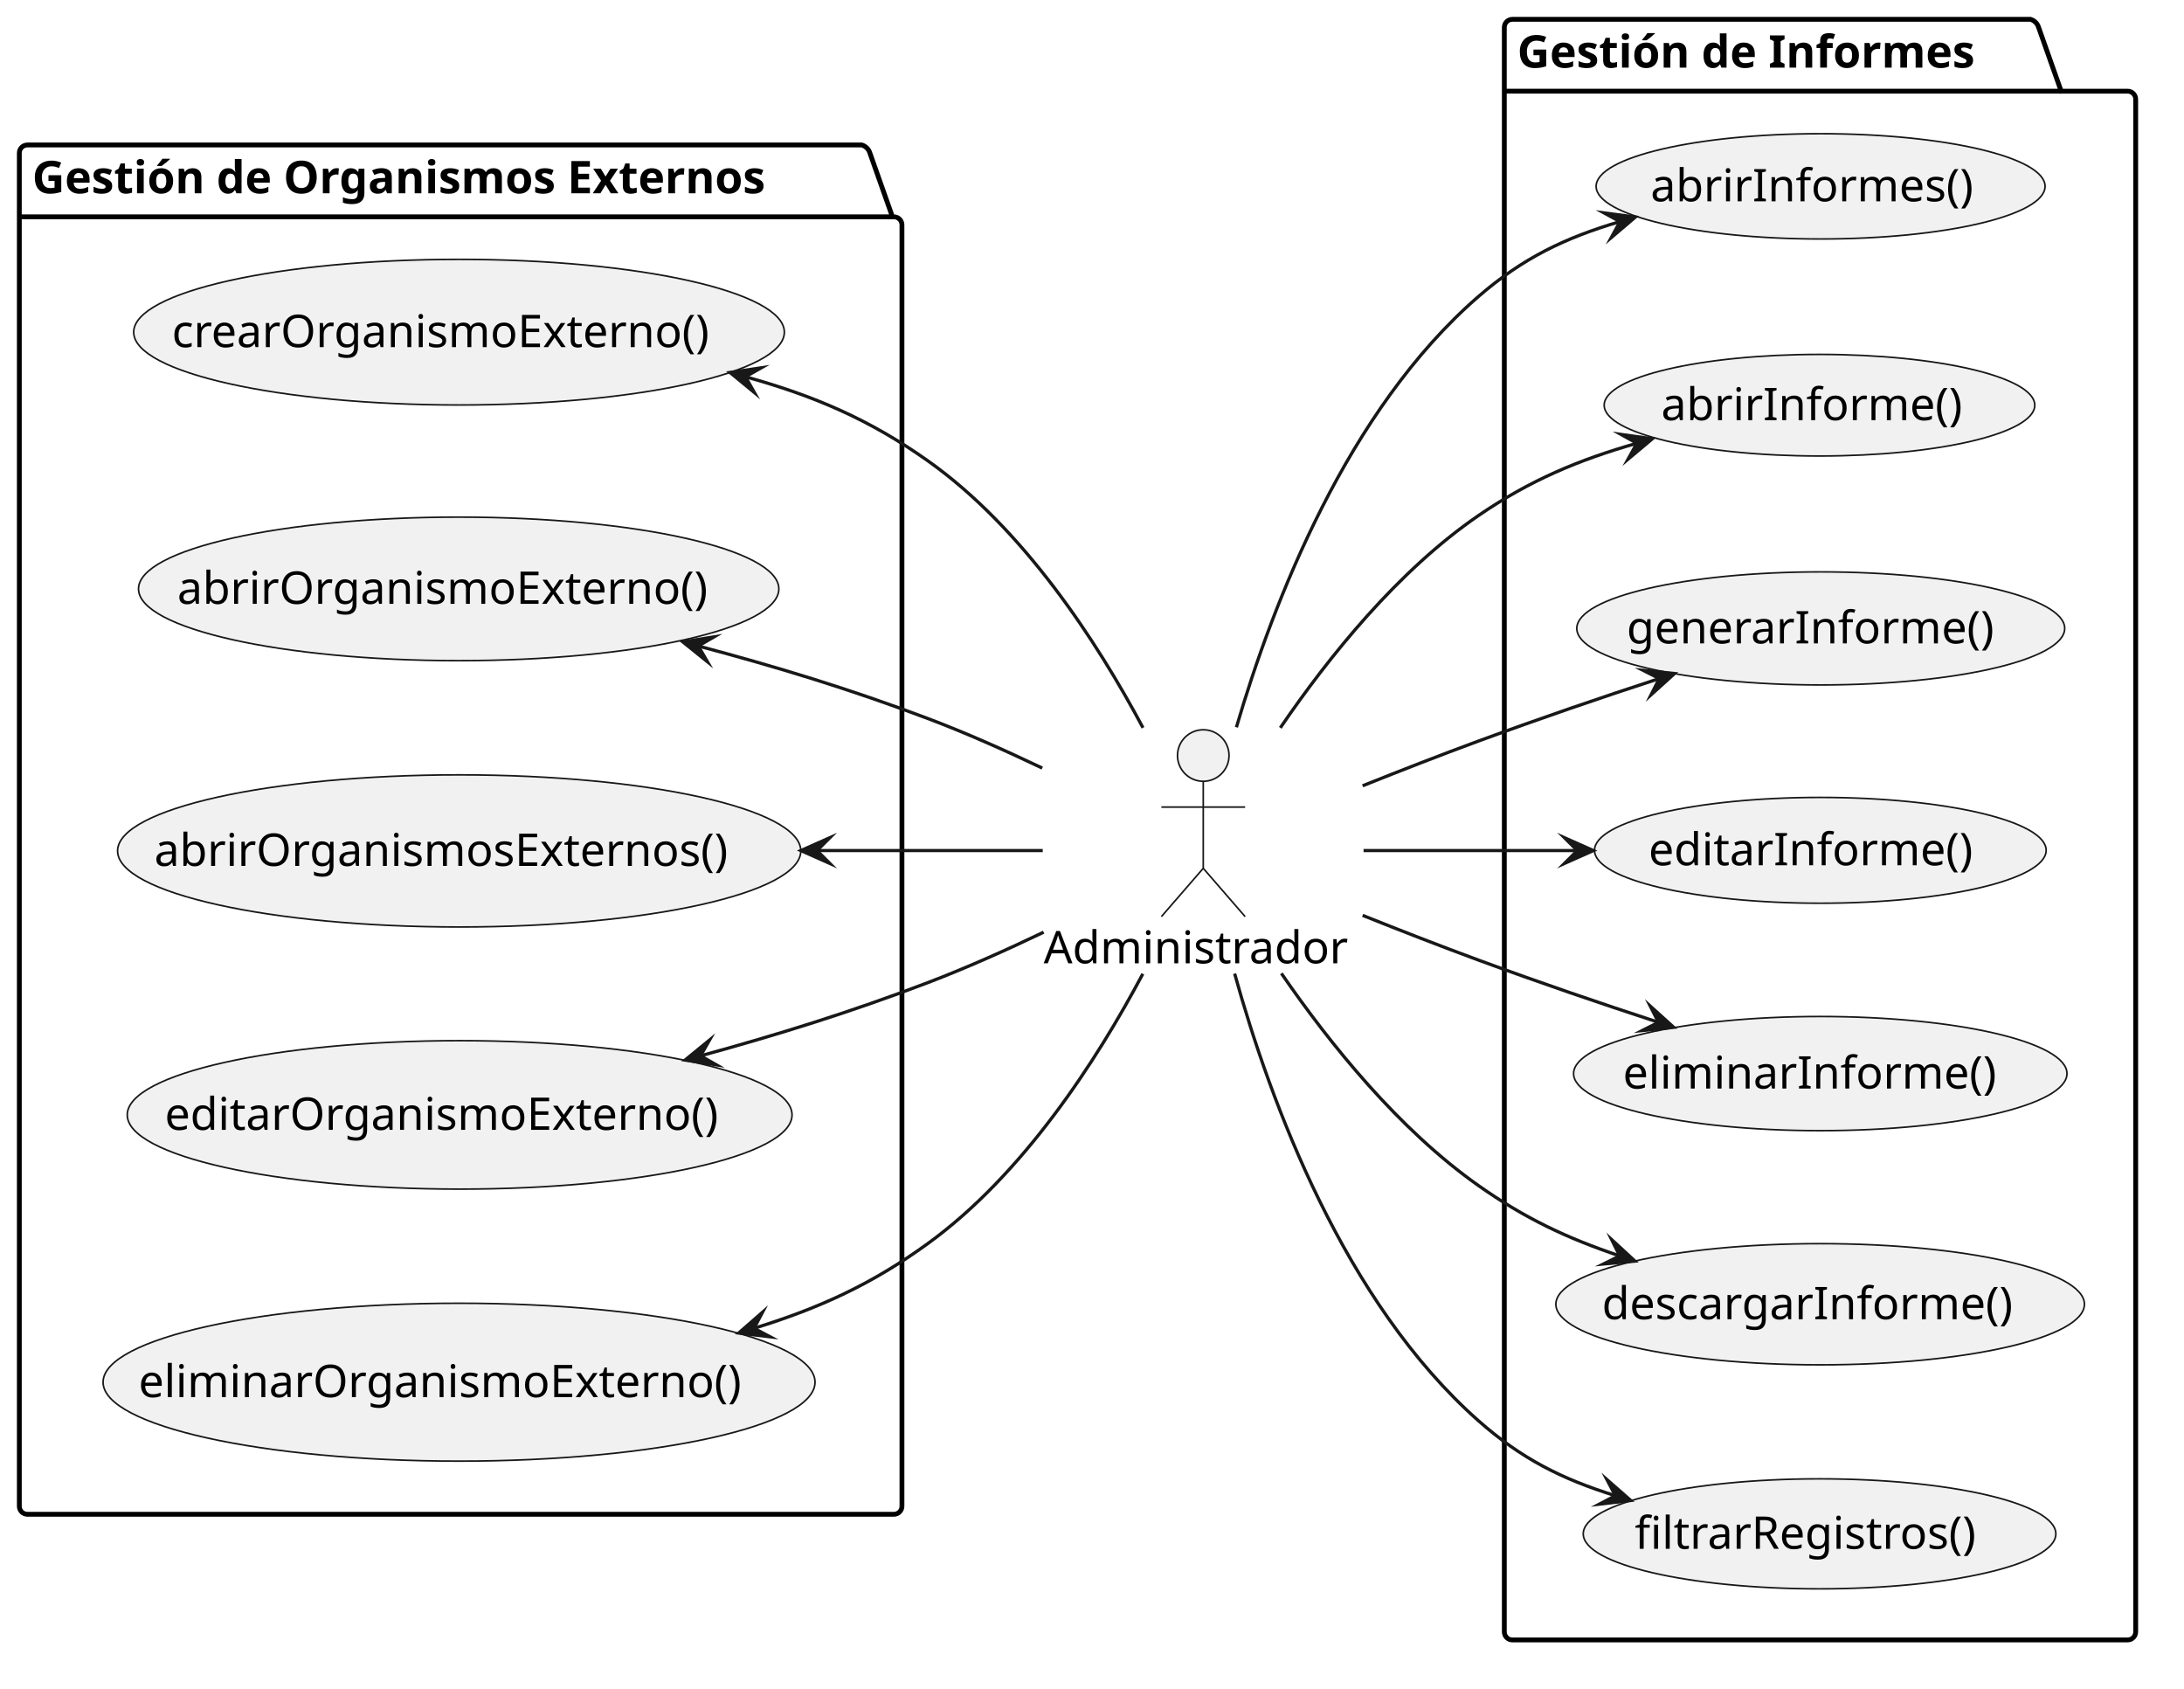
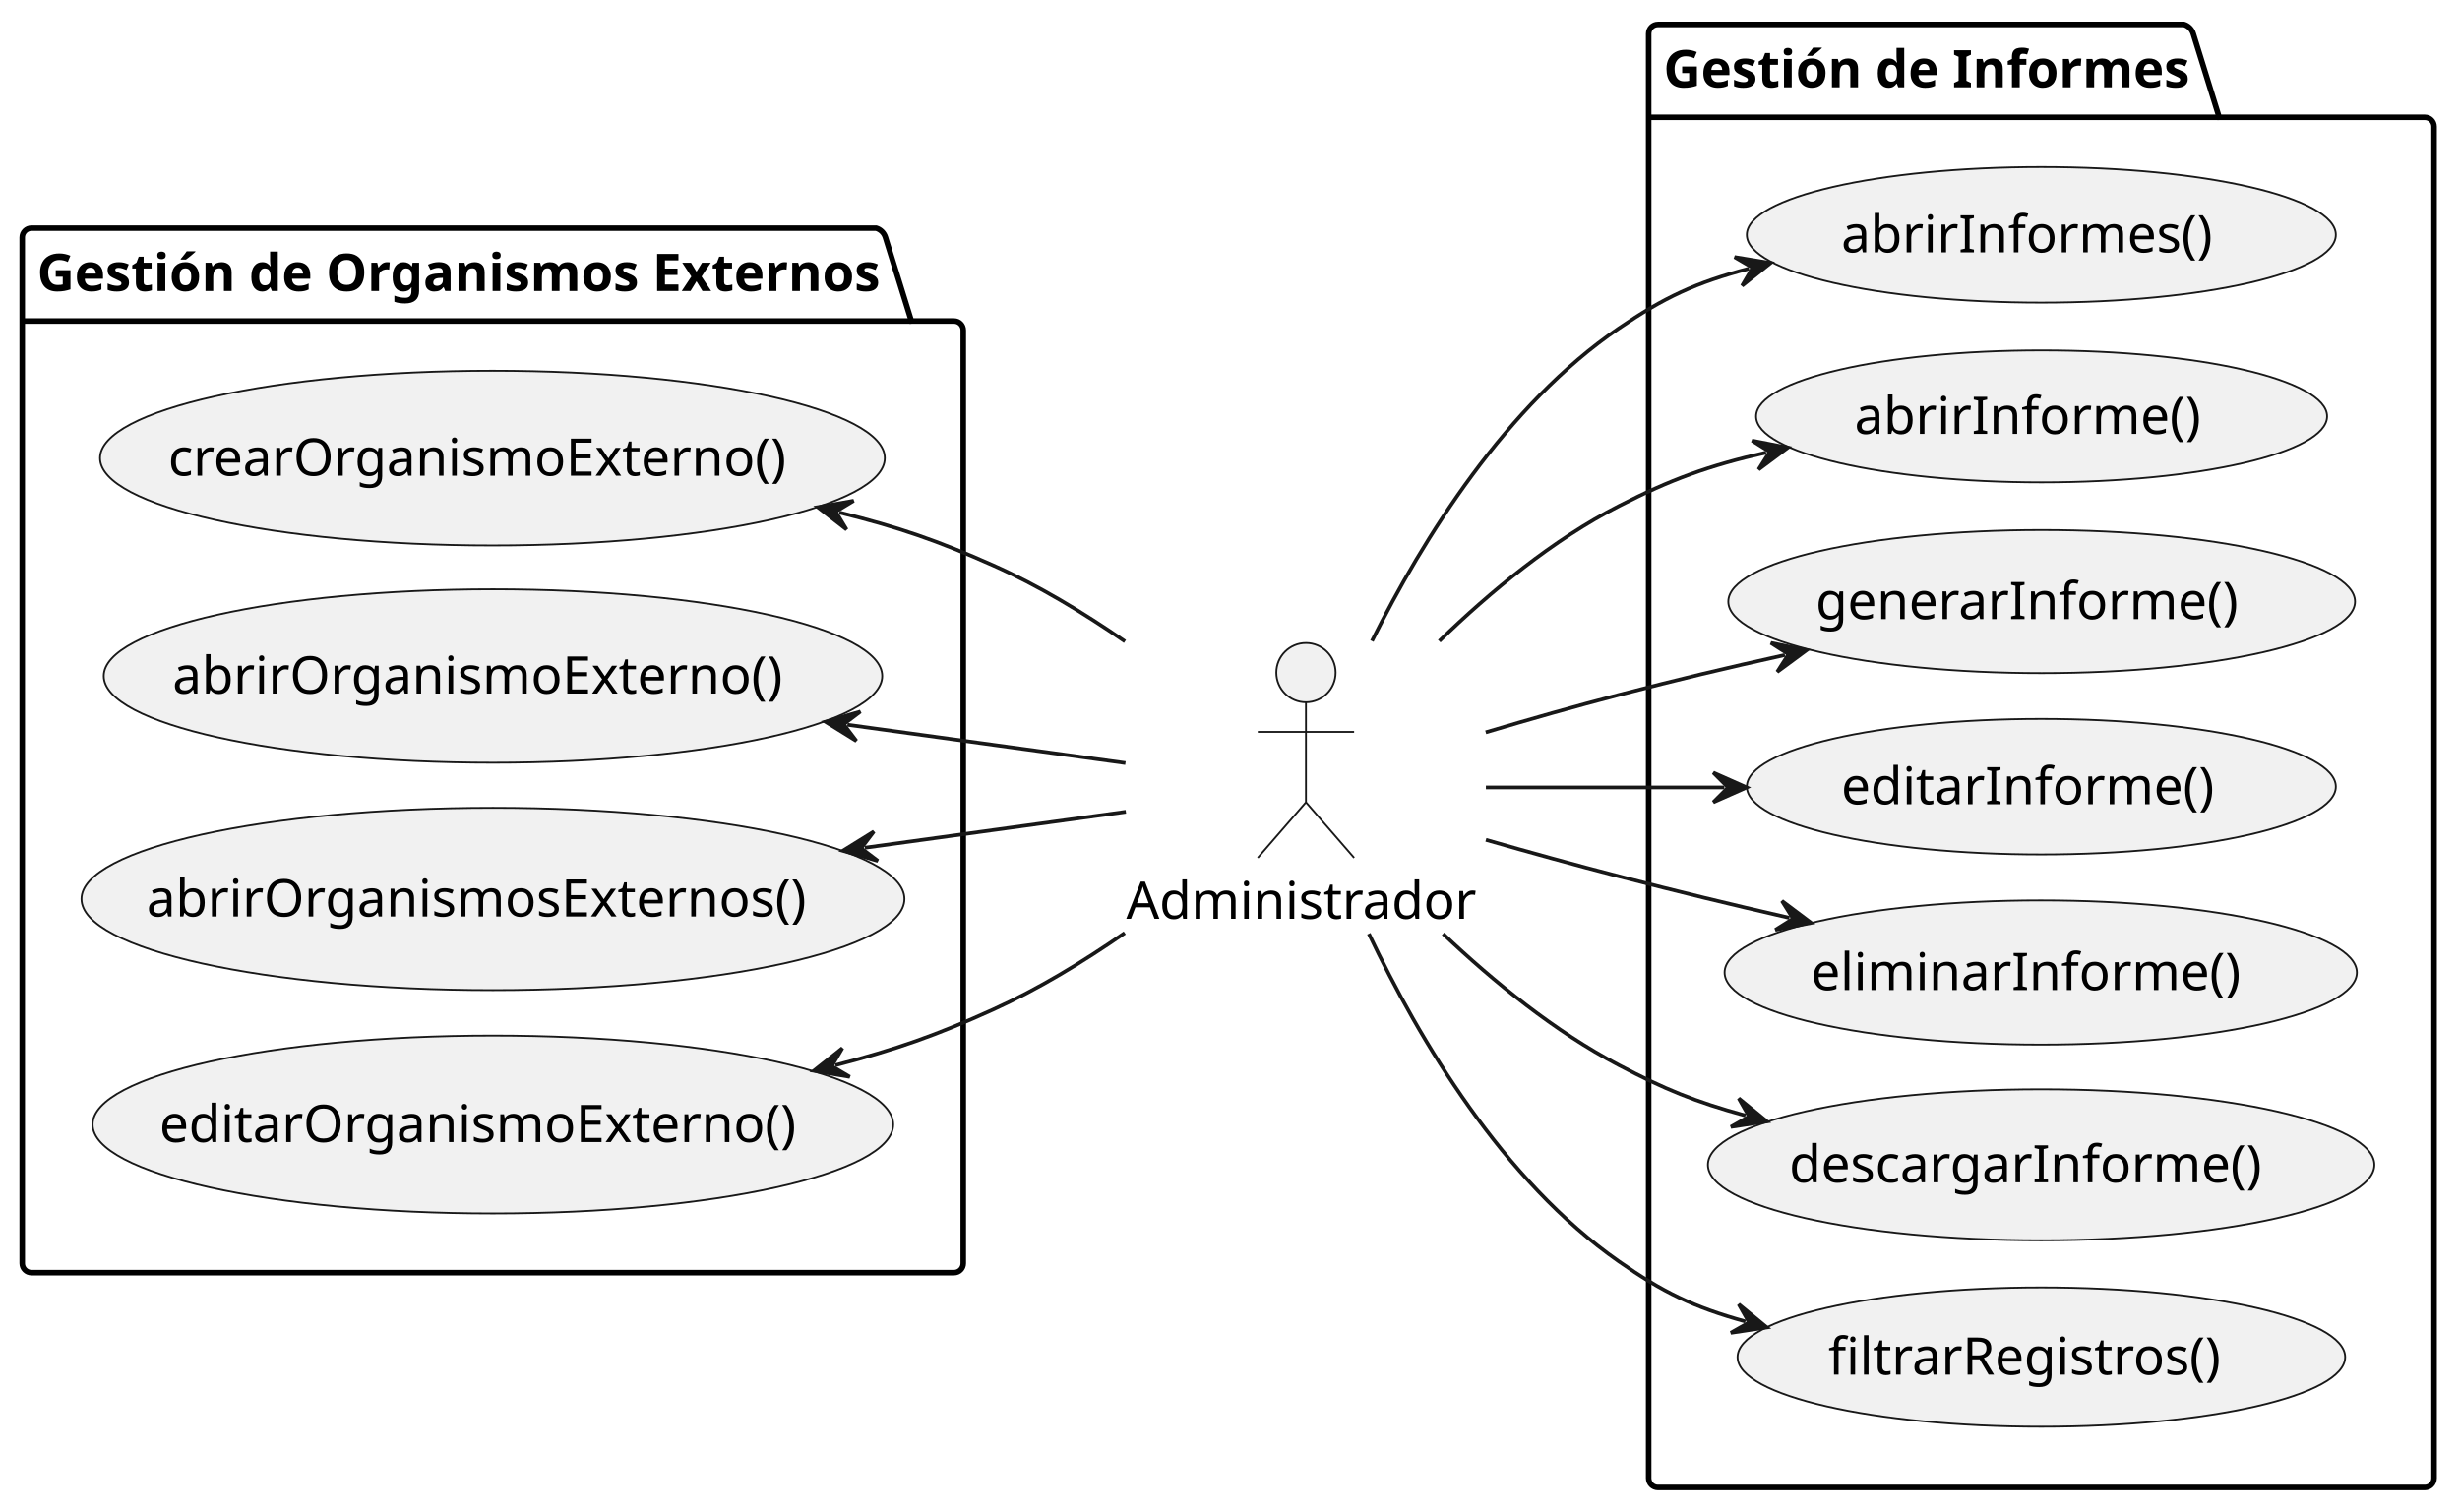
- <svg xmlns="http://www.w3.org/2000/svg" version="1.1" data-diagram-type="DESCRIPTION" style="width:678px;height:524px;background:#FFFFFF;" width="678px" height="524px" viewBox="0 0 678 524" zoomAndPan="magnify" preserveAspectRatio="none" contentStyleType="text/css">
+ <svg xmlns="http://www.w3.org/2000/svg" contentStyleType="text/css" height="408px" preserveAspectRatio="none" style="width:664px;height:408px;background:#FFFFFF;" version="1.1" viewBox="0 0 664 408" width="664px" zoomAndPan="magnify">
  <defs />
-   <g font-family="sans-serif" lengthAdjust="spacing">
-     <g class="cluster" data-qualified-name="Gesti.n de Organismos Externos" id="ent0002" data-source-line="5">
-       <path d="M8.5,45 L267.55,45 A3.75,3.75 0 0 1 270.05,47.5 L277.05,67.297 L277.5,67.297 A2.5,2.5 0 0 1 280,69.797 L280,467.5 A2.5,2.5 0 0 1 277.5,470 L8.5,470 A2.5,2.5 0 0 1 6,467.5 L6,47.5 A2.5,2.5 0 0 1 8.5,45" style="stroke:#000;stroke-width:1.5;" fill="none" />
-       <line x1="6" y1="67.297" x2="277.05" y2="67.297" style="stroke:#000;stroke-width:1.5;" />
-       <text x="10" y="59.995" fill="#000" font-size="14" textLength="258.05" font-weight="700">Gestión de Organismos Externos</text>
+   <g>
+     <g id="cluster_Gestión de Organismos Externos">
+       <path d="M8.5,61.602 L236.5,61.602 A3.75,3.75 0 0 1 239,64.102 L246,86.67 L257.5,86.67 A2.5,2.5 0 0 1 260,89.17 L260,341.102 A2.5,2.5 0 0 1 257.5,343.602 L8.5,343.602 A2.5,2.5 0 0 1 6,341.102 L6,64.102 A2.5,2.5 0 0 1 8.5,61.602 " fill="none" style="stroke:#000000;stroke-width:1.5;" />
+       <line style="stroke:#000000;stroke-width:1.5;" x1="6" x2="246" y1="86.67" y2="86.67" />
+       <text fill="#000000" font-family="sans-serif" font-size="14" font-weight="bold" lengthAdjust="spacing" textLength="227" x="10" y="78.568">Gestión de Organismos Externos</text>
    </g>
-     <g class="cluster" data-qualified-name="Gesti.n de Informes" id="ent0008" data-source-line="13">
-       <path d="M469.5,6 L630.365,6 A3.75,3.75 0 0 1 632.865,8.5 L639.865,28.297 L660.5,28.297 A2.5,2.5 0 0 1 663,30.797 L663,506.5 A2.5,2.5 0 0 1 660.5,509 L469.5,509 A2.5,2.5 0 0 1 467,506.5 L467,8.5 A2.5,2.5 0 0 1 469.5,6" style="stroke:#000;stroke-width:1.5;" fill="none" />
-       <line x1="467" y1="28.297" x2="639.865" y2="28.297" style="stroke:#000;stroke-width:1.5;" />
-       <text x="471" y="20.995" fill="#000" font-size="14" textLength="159.865" font-weight="700">Gestión de Informes</text>
+     <g id="cluster_Gestión de Informes">
+       <path d="M447.5,6.602 L589.5,6.602 A3.75,3.75 0 0 1 592,9.102 L599,31.67 L654.5,31.67 A2.5,2.5 0 0 1 657,34.17 L657,399.102 A2.5,2.5 0 0 1 654.5,401.602 L447.5,401.602 A2.5,2.5 0 0 1 445,399.102 L445,9.102 A2.5,2.5 0 0 1 447.5,6.602 " fill="none" style="stroke:#000000;stroke-width:1.5;" />
+       <line style="stroke:#000000;stroke-width:1.5;" x1="445" x2="599" y1="31.67" y2="31.67" />
+       <text fill="#000000" font-family="sans-serif" font-size="14" font-weight="bold" lengthAdjust="spacing" textLength="141" x="449" y="23.568">Gestión de Informes</text>
    </g>
-     <g class="entity" data-qualified-name="Gesti.n de Organismos Externos.generarOrganismoExterno" id="ent0003" data-source-line="6">
-       <ellipse cx="142.498" cy="103.1" rx="100.998" ry="22.6" fill="#F1F1F1" style="stroke:#181818;stroke-width:0.5;" />
-       <text x="53.371" y="107.748" fill="#000" font-size="14" textLength="178.254">crearOrganismoExterno()</text>
+     <g id="elem_crearOrganismoExterno">
+       <ellipse cx="132.913" cy="123.685" fill="#F1F1F1" rx="105.913" ry="23.583" style="stroke:#181818;stroke-width:0.5;" />
+       <text fill="#000000" font-family="sans-serif" font-size="14" lengthAdjust="spacing" textLength="169" x="45.413" y="128.418">crearOrganismoExterno()</text>
    </g>
-     <g class="entity" data-qualified-name="Gesti.n de Organismos Externos.abrirOrganismoExterno" id="ent0004" data-source-line="7">
-       <ellipse cx="142.393" cy="182.779" rx="99.393" ry="22.279" fill="#F1F1F1" style="stroke:#181818;stroke-width:0.5;" />
-       <text x="55.033" y="187.427" fill="#000" font-size="14" textLength="174.72">abrirOrganismoExterno()</text>
+     <g id="elem_abrirOrganismoExterno">
+       <ellipse cx="133.065" cy="182.515" fill="#F1F1F1" rx="105.064" ry="23.413" style="stroke:#181818;stroke-width:0.5;" />
+       <text fill="#000000" font-family="sans-serif" font-size="14" lengthAdjust="spacing" textLength="167" x="46.565" y="187.248">abrirOrganismoExterno()</text>
    </g>
-     <g class="entity" data-qualified-name="Gesti.n de Organismos Externos.abrirOrganismosExternos" id="ent0005" data-source-line="8">
-       <ellipse cx="142.55" cy="264.11" rx="106.05" ry="23.61" fill="#F1F1F1" style="stroke:#181818;stroke-width:0.5;" />
-       <text x="47.896" y="268.758" fill="#000" font-size="14" textLength="189.308">abrirOrganismosExternos()</text>
+     <g id="elem_abrirOrganismosExternos">
+       <ellipse cx="133.061" cy="242.714" fill="#F1F1F1" rx="111.061" ry="24.612" style="stroke:#181818;stroke-width:0.5;" />
+       <text fill="#000000" font-family="sans-serif" font-size="14" lengthAdjust="spacing" textLength="181" x="39.561" y="247.447">abrirOrganismosExternos()</text>
    </g>
-     <g class="entity" data-qualified-name="Gesti.n de Organismos Externos.editarOrganismoExterno" id="ent0006" data-source-line="9">
-       <ellipse cx="142.691" cy="346.038" rx="103.191" ry="23.038" fill="#F1F1F1" style="stroke:#181818;stroke-width:0.5;" />
-       <text x="51.158" y="350.687" fill="#000" font-size="14" textLength="183.066">editarOrganismoExterno()</text>
+     <g id="elem_editarOrganismoExterno">
+       <ellipse cx="133.047" cy="303.611" fill="#F1F1F1" rx="108.047" ry="24.009" style="stroke:#181818;stroke-width:0.5;" />
+       <text fill="#000000" font-family="sans-serif" font-size="14" lengthAdjust="spacing" textLength="174" x="43.047" y="308.344">editarOrganismoExterno()</text>
    </g>
-     <g class="entity" data-qualified-name="Gesti.n de Organismos Externos.eliminarOrganismoExterno" id="ent0007" data-source-line="10">
-       <ellipse cx="142.509" cy="429.002" rx="110.509" ry="24.502" fill="#F1F1F1" style="stroke:#181818;stroke-width:0.5;" />
-       <text x="43.019" y="433.65" fill="#000" font-size="14" textLength="198.98">eliminarOrganismoExterno()</text>
+     <g id="elem_abrirInformes">
+       <ellipse cx="550.991" cy="63.4" fill="#F1F1F1" rx="79.491" ry="18.298" style="stroke:#181818;stroke-width:0.5;" />
+       <text fill="#000000" font-family="sans-serif" font-size="14" lengthAdjust="spacing" textLength="102" x="496.991" y="68.133">abrirInformes()</text>
    </g>
-     <g class="entity" data-qualified-name="Gesti.n de Informes.abrirInformes" id="ent0009" data-source-line="14">
-       <ellipse cx="565.187" cy="57.837" rx="69.687" ry="16.337" fill="#F1F1F1" style="stroke:#181818;stroke-width:0.5;" />
-       <text x="512.393" y="62.486" fill="#000" font-size="14" textLength="105.588">abrirInformes()</text>
+     <g id="elem_abrirInforme">
+       <ellipse cx="551.062" cy="112.414" fill="#F1F1F1" rx="77.062" ry="17.812" style="stroke:#181818;stroke-width:0.5;" />
+       <text fill="#000000" font-family="sans-serif" font-size="14" lengthAdjust="spacing" textLength="95" x="500.562" y="117.147">abrirInforme()</text>
    </g>
-     <g class="entity" data-qualified-name="Gesti.n de Informes.abrirInforme" id="ent0010" data-source-line="15">
-       <ellipse cx="564.838" cy="125.768" rx="66.838" ry="15.768" fill="#F1F1F1" style="stroke:#181818;stroke-width:0.5;" />
-       <text x="515.692" y="130.416" fill="#000" font-size="14" textLength="98.294">abrirInforme()</text>
+     <g id="elem_generarInforme">
+       <ellipse cx="551.084" cy="162.419" fill="#F1F1F1" rx="84.584" ry="19.317" style="stroke:#181818;stroke-width:0.5;" />
+       <text fill="#000000" font-family="sans-serif" font-size="14" lengthAdjust="spacing" textLength="116" x="490.084" y="167.152">generarInforme()</text>
    </g>
-     <g class="entity" data-qualified-name="Gesti.n de Informes.generarInforme" id="ent0011" data-source-line="16">
-       <ellipse cx="565.234" cy="195.047" rx="75.734" ry="17.547" fill="#F1F1F1" style="stroke:#181818;stroke-width:0.5;" />
-       <text x="504.982" y="199.695" fill="#000" font-size="14" textLength="120.504">generarInforme()</text>
+     <g id="elem_editarInforme">
+       <ellipse cx="550.991" cy="212.4" fill="#F1F1F1" rx="79.491" ry="18.298" style="stroke:#181818;stroke-width:0.5;" />
+       <text fill="#000000" font-family="sans-serif" font-size="14" lengthAdjust="spacing" textLength="102" x="496.991" y="217.133">editarInforme()</text>
    </g>
-     <g class="entity" data-qualified-name="Gesti.n de Informes.editarInforme" id="ent0012" data-source-line="17">
-       <ellipse cx="565.104" cy="263.921" rx="70.104" ry="16.421" fill="#F1F1F1" style="stroke:#181818;stroke-width:0.5;" />
-       <text x="511.784" y="268.569" fill="#000" font-size="14" textLength="106.641">editarInforme()</text>
+     <g id="elem_eliminarInforme">
+       <ellipse cx="550.834" cy="262.569" fill="#F1F1F1" rx="85.334" ry="19.467" style="stroke:#181818;stroke-width:0.5;" />
+       <text fill="#000000" font-family="sans-serif" font-size="14" lengthAdjust="spacing" textLength="118" x="488.834" y="267.302">eliminarInforme()</text>
    </g>
-     <g class="entity" data-qualified-name="Gesti.n de Informes.eliminarInforme" id="ent0013" data-source-line="18">
-       <ellipse cx="565.086" cy="333.217" rx="76.586" ry="17.717" fill="#F1F1F1" style="stroke:#181818;stroke-width:0.5;" />
-       <text x="503.808" y="337.866" fill="#000" font-size="14" textLength="122.555">eliminarInforme()</text>
+     <g id="elem_descargarInforme">
+       <ellipse cx="550.942" cy="314.49" fill="#F1F1F1" rx="89.942" ry="20.388" style="stroke:#181818;stroke-width:0.5;" />
+       <text fill="#000000" font-family="sans-serif" font-size="14" lengthAdjust="spacing" textLength="130" x="482.942" y="319.223">descargarInforme()</text>
    </g>
-     <g class="entity" data-qualified-name="Gesti.n de Informes.descargarInforme" id="ent0014" data-source-line="19">
-       <ellipse cx="565.046" cy="404.809" rx="82.046" ry="18.809" fill="#F1F1F1" style="stroke:#181818;stroke-width:0.5;" />
-       <text x="497.309" y="409.458" fill="#000" font-size="14" textLength="135.475">descargarInforme()</text>
+     <g id="elem_filtrarRegistros">
+       <ellipse cx="551.001" cy="366.402" fill="#F1F1F1" rx="82.001" ry="18.8" style="stroke:#181818;stroke-width:0.5;" />
+       <text fill="#000000" font-family="sans-serif" font-size="14" lengthAdjust="spacing" textLength="109" x="493.501" y="371.135">filtrarRegistros()</text>
    </g>
-     <g class="entity" data-qualified-name="Gesti.n de Informes.filtrarRegistros" id="ent0015" data-source-line="20">
-       <ellipse cx="564.86" cy="476.072" rx="73.36" ry="17.072" fill="#F1F1F1" style="stroke:#181818;stroke-width:0.5;" />
-       <text x="507.496" y="480.72" fill="#000" font-size="14" textLength="114.728">filtrarRegistros()</text>
+     <g id="elem_admin">
+       <ellipse cx="352.5" cy="181.602" fill="#F1F1F1" rx="8" ry="8" style="stroke:#181818;stroke-width:0.5;" />
+       <path d="M352.5,189.602 L352.5,216.602 M339.5,197.602 L365.5,197.602 M352.5,216.602 L339.5,231.602 M352.5,216.602 L365.5,231.602 " fill="none" style="stroke:#181818;stroke-width:0.5;" />
+       <text fill="#000000" font-family="sans-serif" font-size="14" lengthAdjust="spacing" textLength="97" x="304" y="248.068">Administrador</text>
    </g>
-     <g class="entity" data-qualified-name="admin" id="ent0001" data-source-line="3">
-       <ellipse cx="373.54" cy="234.5" rx="8" ry="8" fill="#F1F1F1" style="stroke:#181818;stroke-width:0.5;" />
-       <path d="M373.54,242.5 L373.54,269.5 M360.54,250.5 L386.54,250.5 M373.54,269.5 L360.54,284.5 M373.54,269.5 L386.54,284.5" style="stroke:#181818;stroke-width:0.5;" fill="none" />
-       <text x="324" y="298.995" fill="#000" font-size="14" textLength="99.08">Administrador</text>
+     <g id="link_crearOrganismoExterno_admin">
+       <path d="M226.554,138.363 C242.644,142.343 253.21,146.032 268,152.602 C280.23,158.042 292.47,165.442 303.65,173.182 " fill="none" id="crearOrganismoExterno-backto-admin" style="stroke:#181818;stroke-width:1.0;" />
+       <polygon fill="#181818" points="220.73,136.922,228.506,142.966,225.584,138.123,230.427,135.2,220.73,136.922" style="stroke:#181818;stroke-width:1.0;" />
    </g>
-     <g class="link" data-entity-1="ent0003" data-entity-2="ent0001" id="lnk16" data-source-line="24" data-link-type="dependency">
-       <path d="M231.428,116.937 C252.758,122.857 269.94,130.22 288,143 C317.7,164.01 340.45,198.94 354.83,225.89" style="stroke:#181818;stroke-width:1;" fill="none" id="generarOrganismoExterno-backto-admin" />
-       <polygon points="226.61,115.6,234.212,121.861,231.428,116.937,236.352,114.153,226.61,115.6" fill="#181818" style="stroke:#181818;stroke-width:1;stroke-linejoin:miter;stroke-miterlimit:10;" />
+     <g id="link_abrirOrganismoExterno_admin">
+       <path d="M228.724,195.671 C256.444,199.491 280.01,202.742 303.78,206.022 " fill="none" id="abrirOrganismoExterno-backto-admin" style="stroke:#181818;stroke-width:1.0;" />
+       <polygon fill="#181818" points="222.78,194.852,231.15,200.043,227.733,195.535,232.242,192.118,222.78,194.852" style="stroke:#181818;stroke-width:1.0;" />
    </g>
-     <g class="link" data-entity-1="ent0004" data-entity-2="ent0001" id="lnk17" data-source-line="25" data-link-type="dependency">
-       <path d="M216.782,200.505 C241.102,206.975 263.65,213.81 288,223 C299.75,227.43 312.07,232.91 323.56,238.4" style="stroke:#181818;stroke-width:1;" fill="none" id="abrirOrganismoExterno-backto-admin" />
-       <polygon points="211.95,199.22,219.619,205.399,216.782,200.505,221.676,197.668,211.95,199.22" fill="#181818" style="stroke:#181818;stroke-width:1;stroke-linejoin:miter;stroke-miterlimit:10;" />
+     <g id="link_abrirOrganismosExternos_admin">
+       <path d="M233.444,228.884 C259.814,225.254 281.45,222.262 303.89,219.172 " fill="none" id="abrirOrganismosExternos-backto-admin" style="stroke:#181818;stroke-width:1.0;" />
+       <polygon fill="#181818" points="227.5,229.702,236.961,232.437,232.453,229.02,235.87,224.512,227.5,229.702" style="stroke:#181818;stroke-width:1.0;" />
    </g>
-     <g class="link" data-entity-1="ent0005" data-entity-2="ent0001" id="lnk18" data-source-line="26" data-link-type="dependency">
-       <path d="M253.62,264 C279.84,264 301.72,264 323.71,264" style="stroke:#181818;stroke-width:1;" fill="none" id="abrirOrganismosExternos-backto-admin" />
-       <polygon points="248.62,264,257.62,268,253.62,264,257.62,260,248.62,264" fill="#181818" style="stroke:#181818;stroke-width:1;stroke-linejoin:miter;stroke-miterlimit:10;" />
+     <g id="link_editarOrganismoExterno_admin">
+       <path d="M225.469,287.61 C241.909,283.36 252.88,279.452 268,272.602 C280.2,267.082 292.41,259.642 303.59,251.892 " fill="none" id="editarOrganismoExterno-backto-admin" style="stroke:#181818;stroke-width:1.0;" />
+       <polygon fill="#181818" points="219.66,289.112,229.375,290.732,224.501,287.861,227.372,282.987,219.66,289.112" style="stroke:#181818;stroke-width:1.0;" />
    </g>
-     <g class="link" data-entity-1="ent0006" data-entity-2="ent0001" id="lnk19" data-source-line="27" data-link-type="dependency">
-       <path d="M217.482,327.708 C241.622,321.088 263.88,314.19 288,305 C299.88,300.47 312.37,294.9 323.99,289.33" style="stroke:#181818;stroke-width:1;" fill="none" id="editarOrganismoExterno-backto-admin" />
-       <polygon points="212.66,329.03,222.397,330.507,217.482,327.708,220.282,322.792,212.66,329.03" fill="#181818" style="stroke:#181818;stroke-width:1;stroke-linejoin:miter;stroke-miterlimit:10;" />
+     <g id="link_admin_abrirInformes">
+       <path d="M370.31,173.072 C384.18,145.232 406.54,109.352 437,88.602 C449.12,80.342 457.715,76.279 472.105,72.519 " fill="none" id="admin-to-abrirInformes" style="stroke:#181818;stroke-width:1.0;" />
+       <polygon fill="#181818" points="477.91,71.002,468.191,69.407,473.072,72.266,470.214,77.147,477.91,71.002" style="stroke:#181818;stroke-width:1.0;" />
    </g>
-     <g class="link" data-entity-1="ent0007" data-entity-2="ent0001" id="lnk20" data-source-line="28" data-link-type="dependency">
-       <path d="M234.087,412.275 C254.587,405.945 270.73,398.52 288,386 C317.62,364.53 340.38,329.34 354.78,302.26" style="stroke:#181818;stroke-width:1;" fill="none" id="eliminarOrganismoExterno-backto-admin" />
-       <polygon points="229.31,413.75,239.09,414.917,234.087,412.275,236.729,407.273,229.31,413.75" fill="#181818" style="stroke:#181818;stroke-width:1;stroke-linejoin:miter;stroke-miterlimit:10;" />
+     <g id="link_admin_abrirInforme">
+       <path d="M388.48,173.092 C402.34,159.642 419.21,145.722 437,136.602 C451.01,129.422 461.2,125.713 476.71,122.183 " fill="none" id="admin-to-abrirInforme" style="stroke:#181818;stroke-width:1.0;" />
+       <polygon fill="#181818" points="482.56,120.852,472.897,118.949,477.685,121.962,474.672,126.749,482.56,120.852" style="stroke:#181818;stroke-width:1.0;" />
    </g>
-     <g class="link" data-entity-1="ent0001" data-entity-2="ent0009" id="lnk21" data-source-line="31" data-link-type="dependency">
-       <path d="M383.83,225.73 C395.24,186.79 418.25,127.28 459,92 C472.69,80.15 485.784,73.822 502.904,68.782" style="stroke:#181818;stroke-width:1;" fill="none" id="admin-to-abrirInformes" />
-       <polygon points="507.7,67.37,497.937,66.075,502.904,68.782,500.196,73.749,507.7,67.37" fill="#181818" style="stroke:#181818;stroke-width:1;stroke-linejoin:miter;stroke-miterlimit:10;" />
+     <g id="link_admin_generarInforme">
+       <path d="M401.02,197.722 C412.74,194.232 425.28,190.652 437,187.602 C453.33,183.352 465.262,180.5 481.782,176.84 " fill="none" id="admin-to-generarInforme" style="stroke:#181818;stroke-width:1.0;" />
+       <polygon fill="#181818" points="487.64,175.542,477.988,173.583,482.758,176.624,479.718,181.394,487.64,175.542" style="stroke:#181818;stroke-width:1.0;" />
    </g>
-     <g class="link" data-entity-1="ent0001" data-entity-2="ent0010" id="lnk22" data-source-line="32" data-link-type="dependency">
-       <path d="M397.46,225.9 C412.49,203.85 433.96,177.16 459,160 C475.04,149.01 490.064,142.759 508.154,137.569" style="stroke:#181818;stroke-width:1;" fill="none" id="admin-to-abrirInforme" />
-       <polygon points="512.96,136.19,503.206,134.827,508.154,137.569,505.412,142.517,512.96,136.19" fill="#181818" style="stroke:#181818;stroke-width:1;stroke-linejoin:miter;stroke-miterlimit:10;" />
+     <g id="link_admin_editarInforme">
+       <path d="M401.07,212.602 C422.19,212.602 441.63,212.602 465.45,212.602 " fill="none" id="admin-to-editarInforme" style="stroke:#181818;stroke-width:1.0;" />
+       <polygon fill="#181818" points="471.45,212.602,462.45,208.602,466.45,212.602,462.45,216.602,471.45,212.602" style="stroke:#181818;stroke-width:1.0;" />
    </g>
-     <g class="link" data-entity-1="ent0001" data-entity-2="ent0011" id="lnk23" data-source-line="33" data-link-type="dependency">
-       <path d="M423.01,243.89 C434.74,239.2 447.27,234.31 459,230 C478.84,222.71 496.268,216.776 515.108,210.606" style="stroke:#181818;stroke-width:1;" fill="none" id="admin-to-generarInforme" />
-       <polygon points="519.86,209.05,510.062,208.05,515.108,210.606,512.552,215.652,519.86,209.05" fill="#181818" style="stroke:#181818;stroke-width:1;stroke-linejoin:miter;stroke-miterlimit:10;" />
+     <g id="link_admin_eliminarInforme">
+       <path d="M401.07,226.752 C412.78,230.102 425.32,233.582 437,236.602 C453.76,240.932 466.162,243.949 483.012,247.819 " fill="none" id="admin-to-eliminarInforme" style="stroke:#181818;stroke-width:1.0;" />
+       <polygon fill="#181818" points="488.86,249.162,480.984,243.249,483.987,248.043,479.193,251.046,488.86,249.162" style="stroke:#181818;stroke-width:1.0;" />
    </g>
-     <g class="link" data-entity-1="ent0001" data-entity-2="ent0012" id="lnk24" data-source-line="34" data-link-type="dependency">
-       <path d="M423.3,264 C445.01,264 465.98,264 489.65,264" style="stroke:#181818;stroke-width:1;" fill="none" id="admin-to-editarInforme" />
-       <polygon points="494.65,264,485.65,260,489.65,264,485.65,268,494.65,264" fill="#181818" style="stroke:#181818;stroke-width:1;stroke-linejoin:miter;stroke-miterlimit:10;" />
+     <g id="link_admin_descargarInforme">
+       <path d="M389.51,252.122 C403.23,265.122 419.75,278.552 437,287.602 C449.32,294.072 457.424,297.422 471.144,301.192 " fill="none" id="admin-to-descargarInforme" style="stroke:#181818;stroke-width:1.0;" />
+       <polygon fill="#181818" points="476.93,302.782,469.312,296.54,472.109,301.457,467.192,304.254,476.93,302.782" style="stroke:#181818;stroke-width:1.0;" />
    </g>
-     <g class="link" data-entity-1="ent0001" data-entity-2="ent0013" id="lnk25" data-source-line="35" data-link-type="dependency">
-       <path d="M423.01,284.11 C434.74,288.8 447.27,293.69 459,298 C478.75,305.26 496.058,311.155 514.848,317.305" style="stroke:#181818;stroke-width:1;" fill="none" id="admin-to-eliminarInforme" />
-       <polygon points="519.6,318.86,512.291,312.259,514.848,317.305,509.802,319.862,519.6,318.86" fill="#181818" style="stroke:#181818;stroke-width:1;stroke-linejoin:miter;stroke-miterlimit:10;" />
-     </g>
-     <g class="link" data-entity-1="ent0001" data-entity-2="ent0014" id="lnk26" data-source-line="36" data-link-type="dependency">
-       <path d="M397.79,302.12 C412.87,324.04 434.27,350.58 459,368 C473.46,378.18 486.264,384.206 502.824,389.816" style="stroke:#181818;stroke-width:1;" fill="none" id="admin-to-descargarInforme" />
-       <polygon points="507.56,391.42,500.319,384.744,502.824,389.816,497.752,392.321,507.56,391.42" fill="#181818" style="stroke:#181818;stroke-width:1;stroke-linejoin:miter;stroke-miterlimit:10;" />
-     </g>
-     <g class="link" data-entity-1="ent0001" data-entity-2="ent0015" id="lnk27" data-source-line="37" data-link-type="dependency">
-       <path d="M383.28,302.19 C394.38,342.16 417.28,404.14 459,441 C472.25,452.7 484.766,459.034 501.476,464.234" style="stroke:#181818;stroke-width:1;" fill="none" id="admin-to-filtrarRegistros" />
-       <polygon points="506.25,465.72,498.845,459.226,501.476,464.234,496.468,466.865,506.25,465.72" fill="#181818" style="stroke:#181818;stroke-width:1;stroke-linejoin:miter;stroke-miterlimit:10;" />
+     <g id="link_admin_filtrarRegistros">
+       <path d="M369.47,252.102 C383.17,280.962 405.67,318.732 437,340.602 C448.8,348.842 457.047,352.904 471.127,356.794 " fill="none" id="admin-to-filtrarRegistros" style="stroke:#181818;stroke-width:1.0;" />
+       <polygon fill="#181818" points="476.91,358.392,469.3,352.14,472.091,357.06,467.17,359.851,476.91,358.392" style="stroke:#181818;stroke-width:1.0;" />
    </g>
  </g>
</svg>
